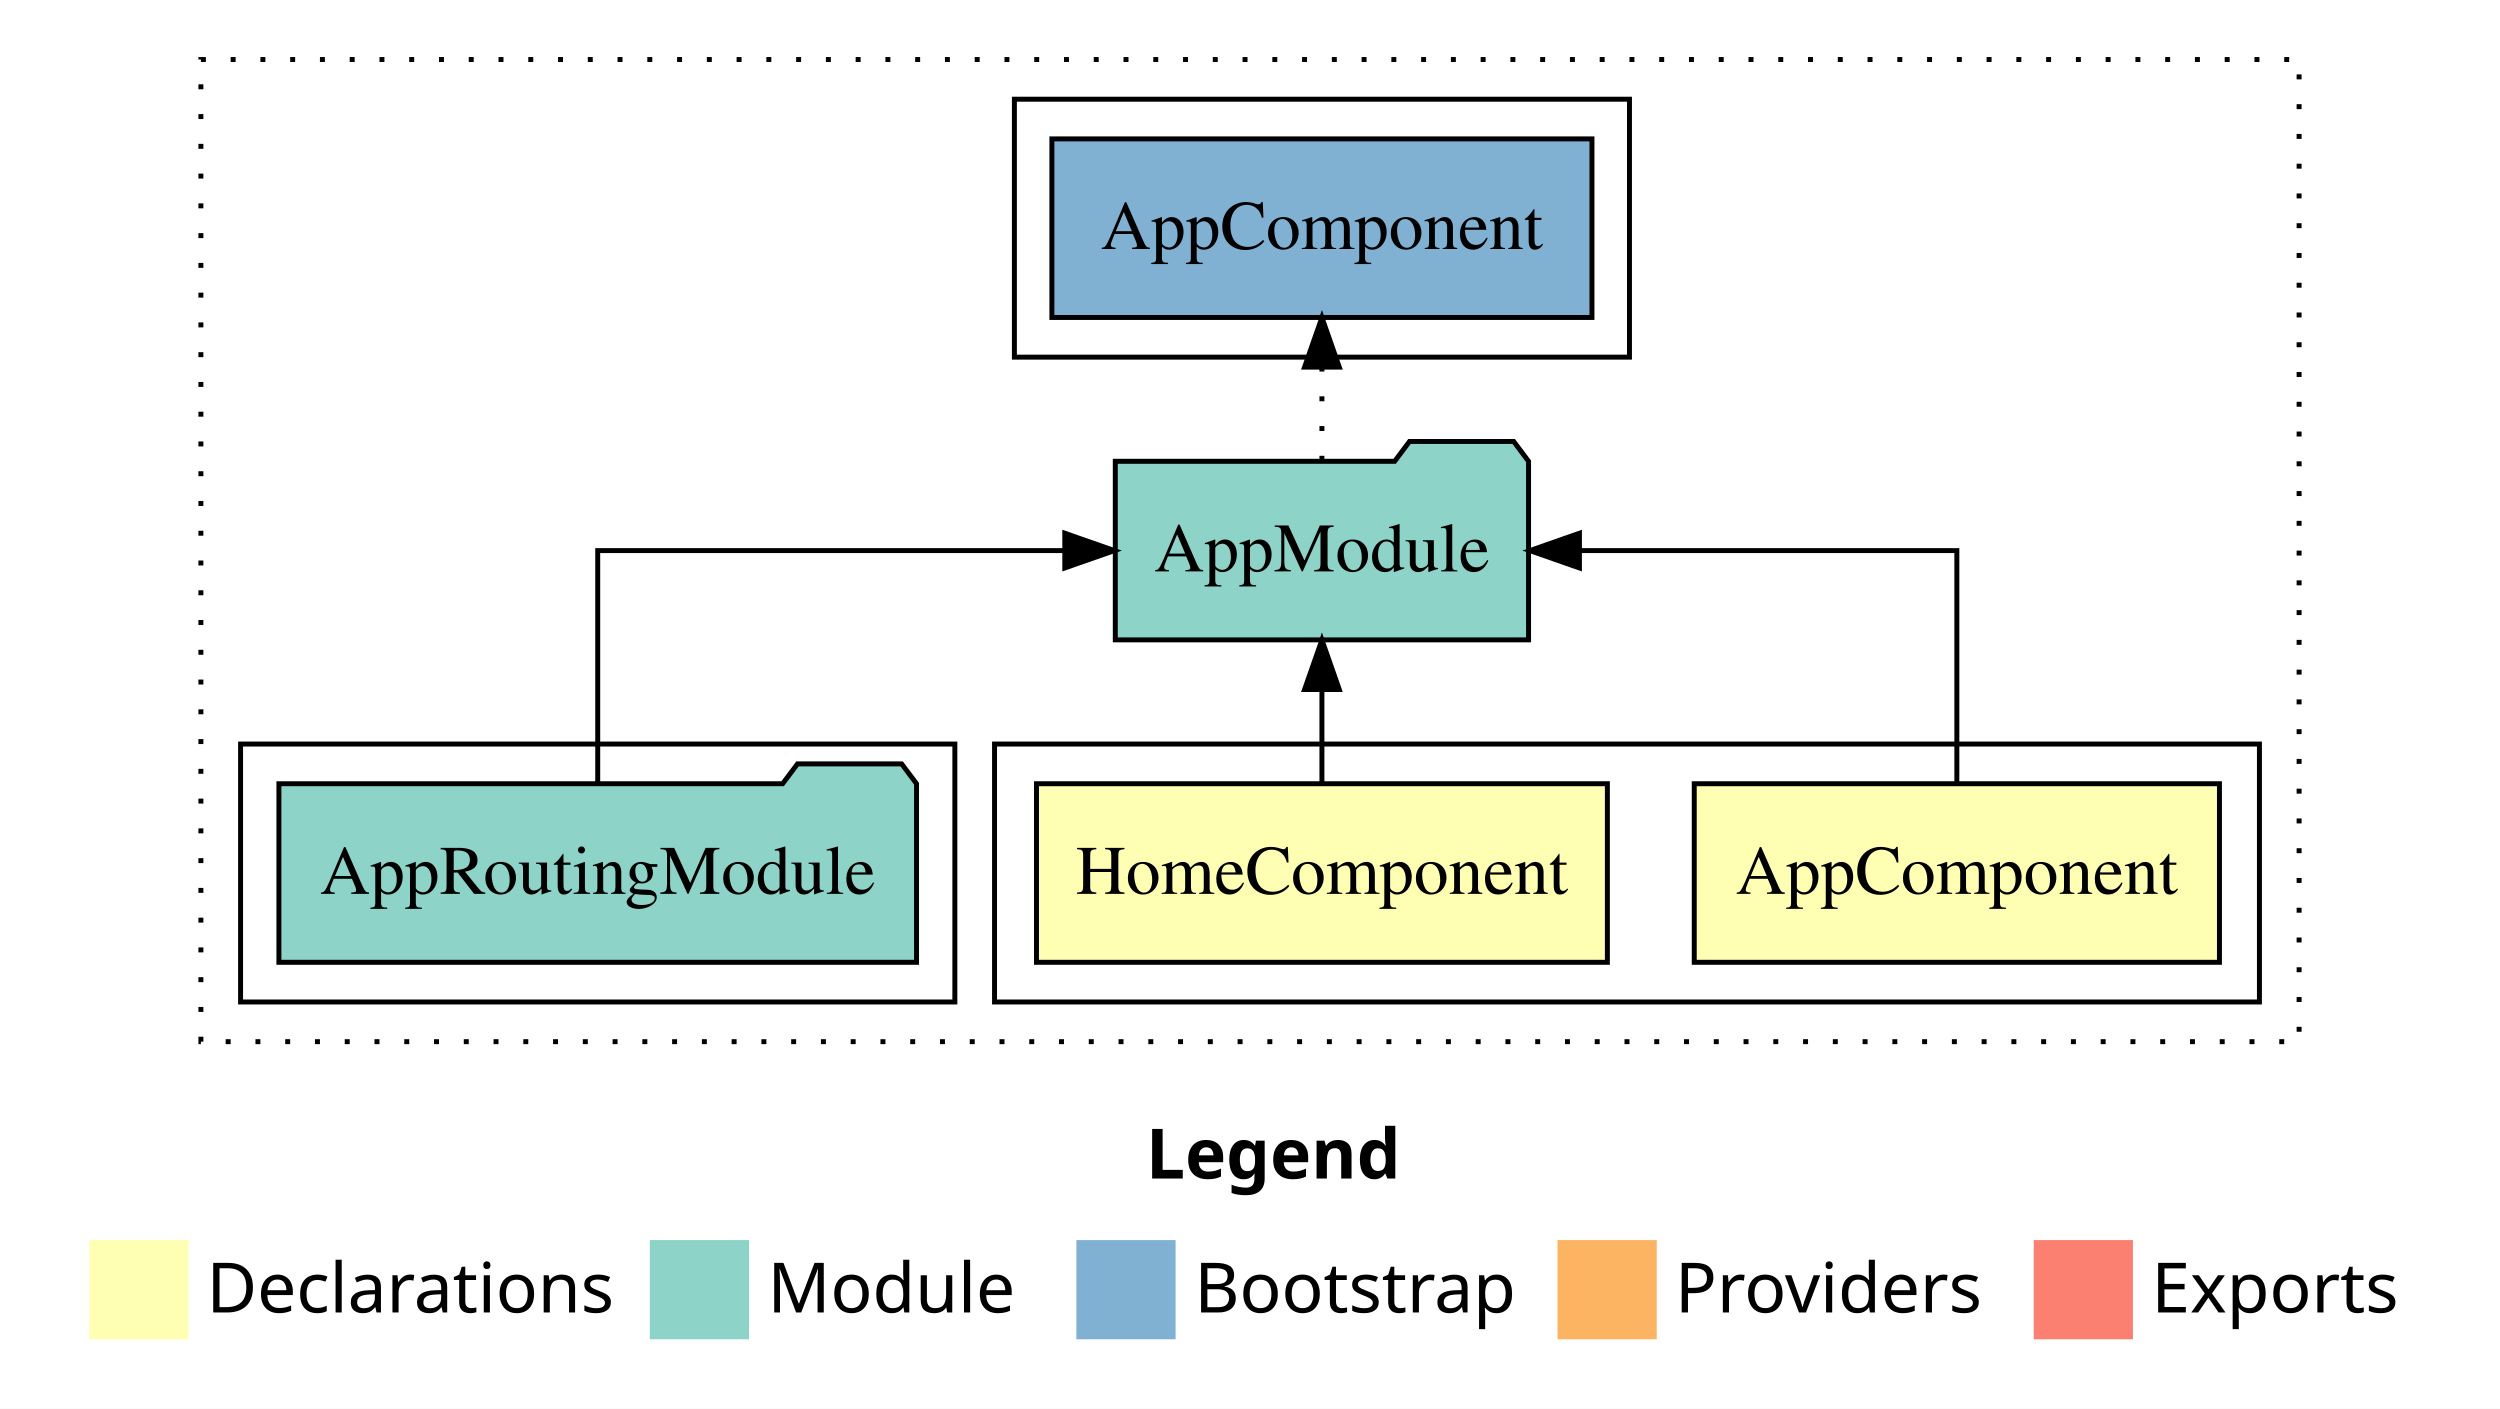
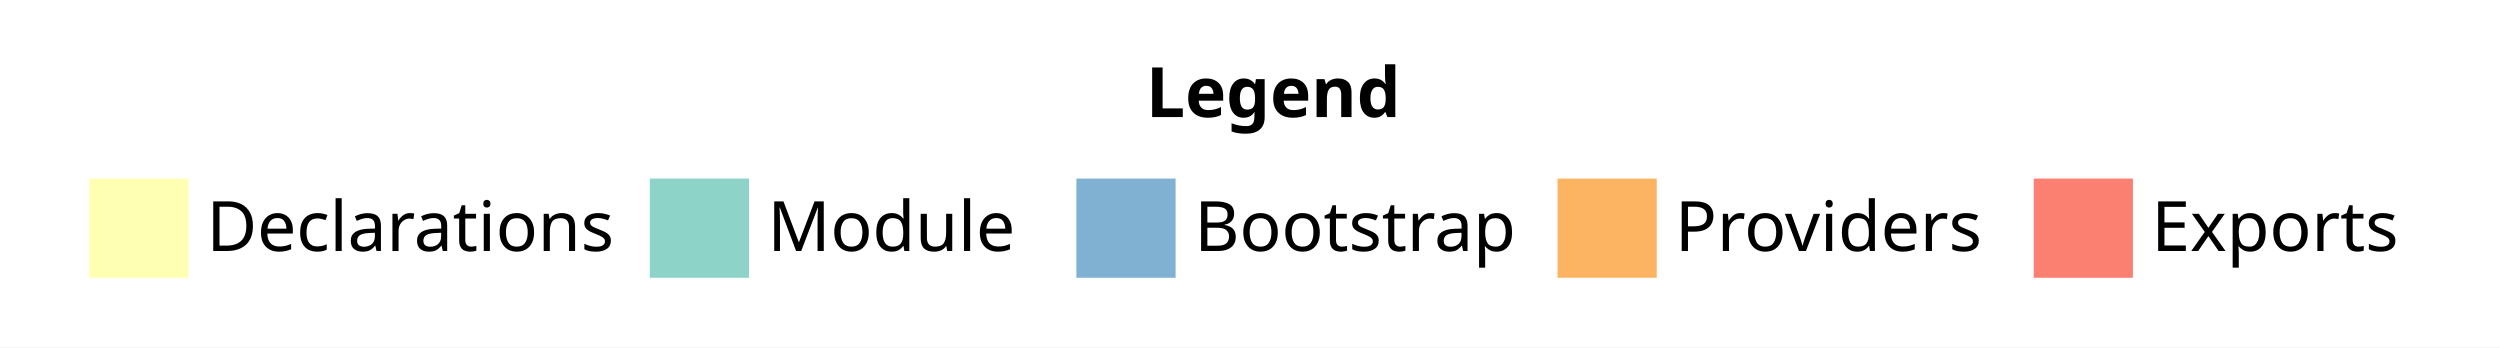
- <svg xmlns="http://www.w3.org/2000/svg" width="504pt" height="284pt" viewBox="0.00 0.00 504.00 284.00">
-   <g id="graph0" class="graph" transform="scale(1 1) rotate(0) translate(4 280)">
-     <polygon fill="#ffffff" stroke="transparent" points="-4,4 -4,-280 500,-280 500,4 -4,4" />
+ <svg xmlns="http://www.w3.org/2000/svg" width="504pt" height="70pt" viewBox="0.00 0.00 504.00 70.00">
+   <g id="graph0" class="graph" transform="scale(1 1) rotate(0) translate(4 66)">
+     <polygon fill="#ffffff" stroke="transparent" points="-4,4 -4,-66 500,-66 500,4 -4,4" />
    <text text-anchor="start" x="227.009" y="-42.4" font-family="sans-serif" font-weight="bold" font-size="14.00" fill="#000000">Legend</text>
    <polygon fill="#ffffb3" stroke="transparent" points="14,-10 14,-30 34,-30 34,-10 14,-10" />
    <text text-anchor="start" x="37.629" y="-15.4" font-family="sans-serif" font-size="14.00" fill="#000000">  Declarations</text>
    <polygon fill="#8dd3c7" stroke="transparent" points="127,-10 127,-30 147,-30 147,-10 127,-10" />
    <text text-anchor="start" x="150.725" y="-15.4" font-family="sans-serif" font-size="14.00" fill="#000000">  Module</text>
    <polygon fill="#80b1d3" stroke="transparent" points="213,-10 213,-30 233,-30 233,-10 213,-10" />
    <text text-anchor="start" x="236.781" y="-15.4" font-family="sans-serif" font-size="14.00" fill="#000000">  Bootstrap</text>
    <polygon fill="#fdb462" stroke="transparent" points="310,-10 310,-30 330,-30 330,-10 310,-10" />
    <text text-anchor="start" x="333.673" y="-15.4" font-family="sans-serif" font-size="14.00" fill="#000000">  Providers</text>
    <polygon fill="#fb8072" stroke="transparent" points="406,-10 406,-30 426,-30 426,-10 406,-10" />
    <text text-anchor="start" x="429.726" y="-15.4" font-family="sans-serif" font-size="14.00" fill="#000000">  Exports</text>
-     <g id="clust1" class="cluster">
-       <polygon fill="none" stroke="#000000" stroke-dasharray="1,5" points="36.5,-70 36.5,-268 459.5,-268 459.5,-70 36.5,-70" />
-     </g>
-     <g id="clust2" class="cluster">
-       <polygon fill="none" stroke="#000000" points="196.5,-78 196.5,-130 451.5,-130 451.5,-78 196.5,-78" />
-     </g>
-     <g id="clust5" class="cluster">
-       <polygon fill="none" stroke="#000000" points="44.5,-78 44.5,-130 188.5,-130 188.5,-78 44.5,-78" />
-     </g>
-     <g id="clust7" class="cluster">
-       <polygon fill="none" stroke="#000000" points="200.5,-208 200.5,-260 324.5,-260 324.5,-208 200.5,-208" />
-     </g>
-     <g id="node1" class="node">
-       <polygon fill="#ffffb3" stroke="#000000" points="443.44,-122 337.56,-122 337.56,-86 443.44,-86 443.44,-122" />
-       <text text-anchor="middle" x="390.5" y="-99.8" font-family="Times,serif" font-size="14.00" fill="#000000">AppComponent</text>
-     </g>
-     <g id="node3" class="node">
-       <polygon fill="#8dd3c7" stroke="#000000" points="304.157,-187 301.157,-191 280.157,-191 277.157,-187 220.843,-187 220.843,-151 304.157,-151 304.157,-187" />
-       <text text-anchor="middle" x="262.5" y="-164.8" font-family="Times,serif" font-size="14.00" fill="#000000">AppModule</text>
-     </g>
-     <g id="edge1" class="edge">
-       <path fill="none" stroke="#000000" d="M390.5,-122.106C390.5,-141.339 390.5,-169 390.5,-169 390.5,-169 314.412,-169 314.412,-169" />
-       <polygon fill="#000000" stroke="#000000" points="314.412,-165.5 304.412,-169 314.412,-172.5 314.412,-165.5" />
-     </g>
-     <g id="node2" class="node">
-       <polygon fill="#ffffb3" stroke="#000000" points="320.045,-122 204.955,-122 204.955,-86 320.045,-86 320.045,-122" />
-       <text text-anchor="middle" x="262.5" y="-99.8" font-family="Times,serif" font-size="14.00" fill="#000000">HomeComponent</text>
-     </g>
-     <g id="edge2" class="edge">
-       <path fill="none" stroke="#000000" d="M262.5,-122.106C262.5,-122.106 262.5,-140.991 262.5,-140.991" />
-       <polygon fill="#000000" stroke="#000000" points="259,-140.991 262.5,-150.991 266,-140.991 259,-140.991" />
-     </g>
-     <g id="node5" class="node">
-       <polygon fill="#80b1d3" stroke="#000000" points="316.939,-252 208.061,-252 208.061,-216 316.939,-216 316.939,-252" />
-       <text text-anchor="middle" x="262.5" y="-229.8" font-family="Times,serif" font-size="14.00" fill="#000000">AppComponent </text>
-     </g>
-     <g id="edge4" class="edge">
-       <path fill="none" stroke="#000000" stroke-dasharray="1,5" d="M262.5,-187.106C262.5,-187.106 262.5,-205.991 262.5,-205.991" />
-       <polygon fill="#000000" stroke="#000000" points="259,-205.991 262.5,-215.991 266,-205.991 259,-205.991" />
-     </g>
-     <g id="node4" class="node">
-       <polygon fill="#8dd3c7" stroke="#000000" points="180.774,-122 177.774,-126 156.774,-126 153.774,-122 52.226,-122 52.226,-86 180.774,-86 180.774,-122" />
-       <text text-anchor="middle" x="116.5" y="-99.8" font-family="Times,serif" font-size="14.00" fill="#000000">AppRoutingModule</text>
-     </g>
-     <g id="edge3" class="edge">
-       <path fill="none" stroke="#000000" d="M116.5,-122.106C116.5,-141.339 116.5,-169 116.5,-169 116.5,-169 210.662,-169 210.662,-169" />
-       <polygon fill="#000000" stroke="#000000" points="210.662,-172.5 220.662,-169 210.662,-165.5 210.662,-172.5" />
-     </g>
  </g>
</svg>
